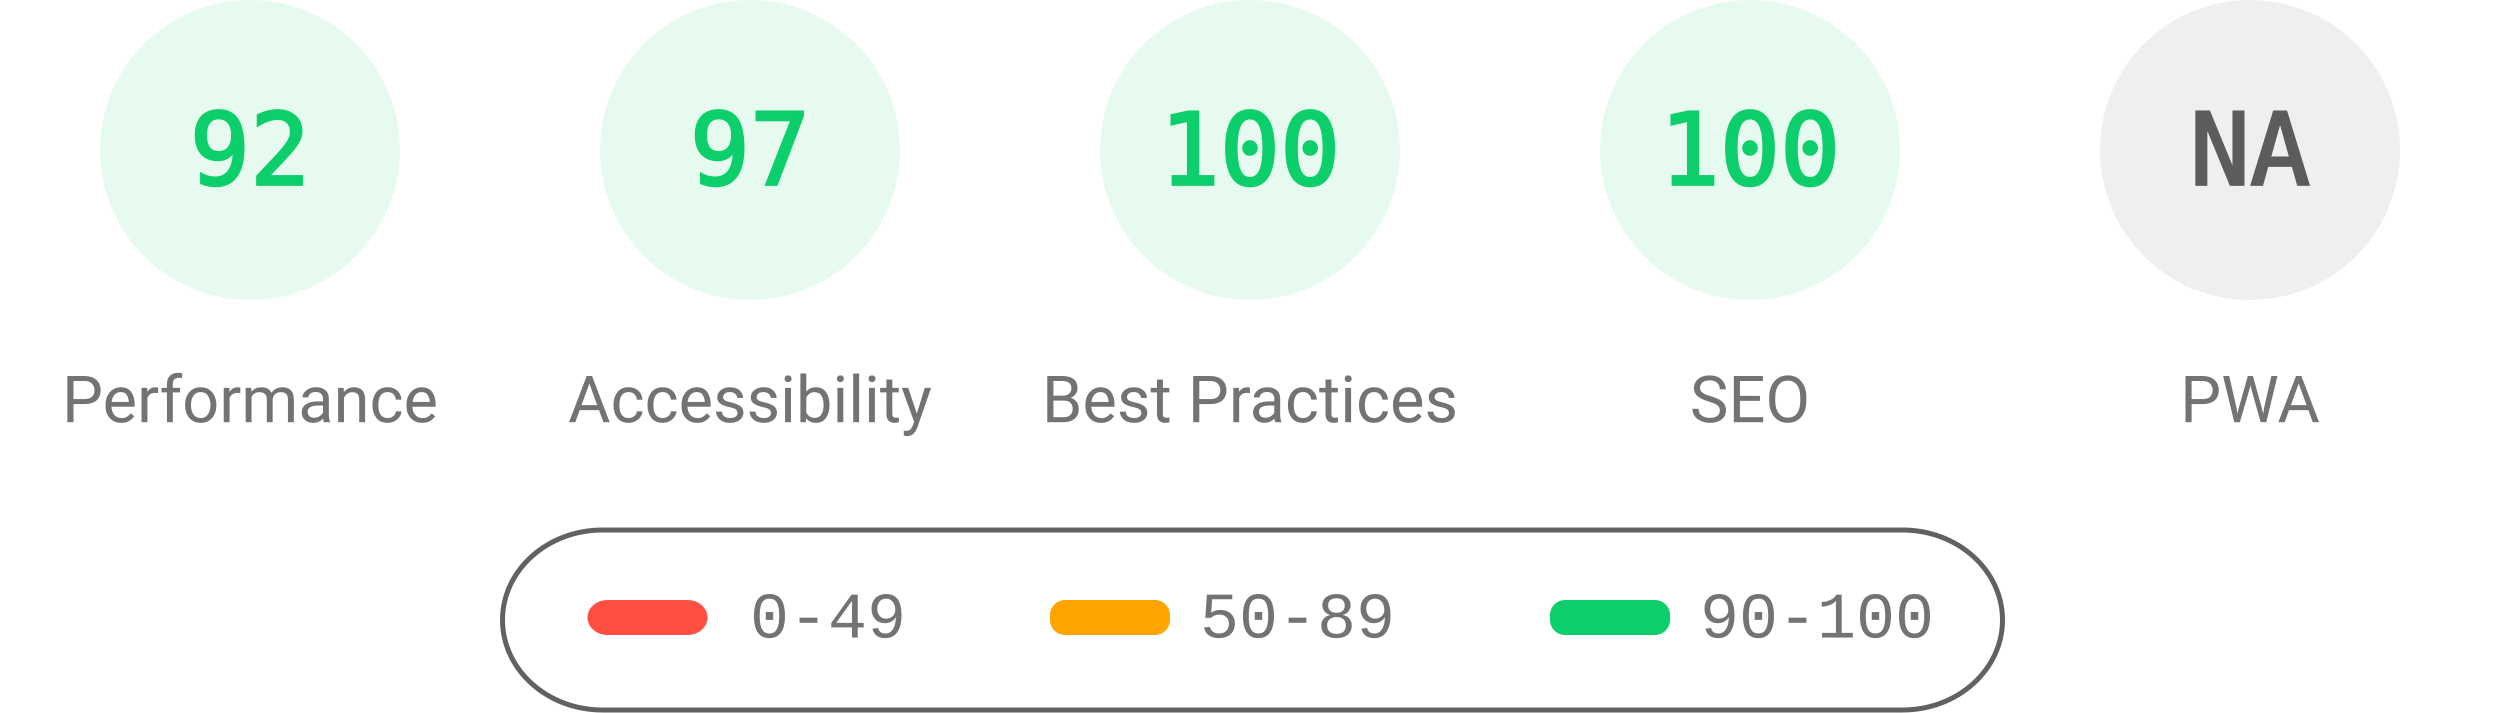
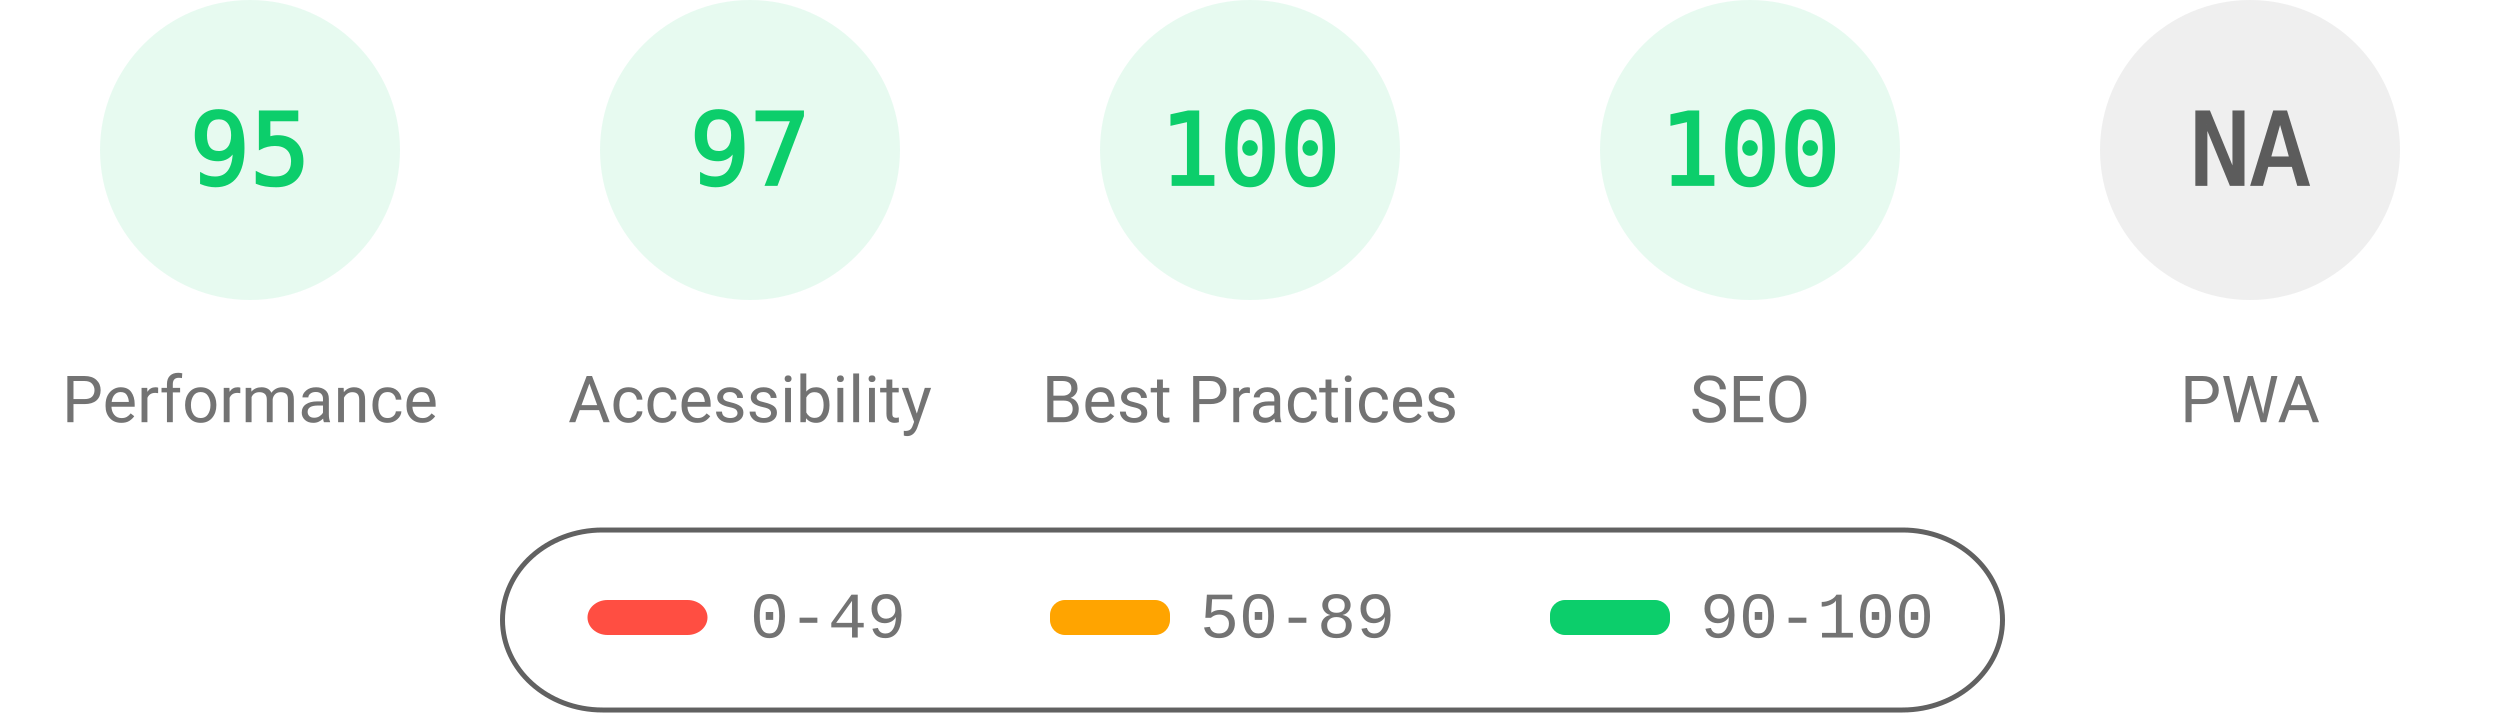
<svg xmlns="http://www.w3.org/2000/svg" fill="none" width="1000" height="285">
  <style>.gauge-base{opacity:.1}.gauge-arc{fill:none;animation-delay:250ms;stroke-linecap:round;transform:rotate(-90deg);transform-origin:100px 60px;animation:load-gauge 1s ease forwards}.guage-text{font-size:40px;font-family:monospace;text-align:center}.guage-red{color:#ff4e42;fill:#ff4e42;stroke:#ff4e42}.guage-orange{color:#ffa400;fill:#ffa400;stroke:#ffa400}.guage-green{color:#0cce6b;fill:#0cce6b;stroke:#0cce6b}.guage-undefined{color:#5c5c5c;fill:#5c5c5c;stroke:#5c5c5c}.guage-title{color:#737373;fill:#737373;stroke:none;font-size:26px;line-height:26px;font-family:Roboto,Halvetica,Arial,sans-serif}@keyframes load-gauge{from{stroke-dasharray:0 352.858}}</style>
  <svg class="guage-div guage-perf guage-green" viewBox="0 0 200 200" width="200" height="200">
    <circle class="gauge-base" r="56" cx="100" cy="60" stroke-width="8" />
-     <circle class="gauge-arc guage-arc-1" r="56" cx="100" cy="60" stroke-width="8" style="stroke-dasharray:323.709,351.858" />
-     <text class="guage-text" x="100" y="60" alignment-baseline="central" dominant-baseline="central" text-anchor="middle">92</text>
+     <circle class="gauge-arc guage-arc-1" r="56" cx="100" cy="60" stroke-width="8" style="stroke-dasharray:334.265,351.858" />
+     <text class="guage-text" x="100" y="60" alignment-baseline="central" dominant-baseline="central" text-anchor="middle">95</text>
    <text class="guage-title" x="100" y="160" alignment-baseline="central" dominant-baseline="central" text-anchor="middle">Performance</text>
  </svg>
  <svg class="guage-div guage-acc guage-green" viewBox="0 0 200 200" width="200" height="200" x="200">
    <circle class="gauge-base" r="56" cx="100" cy="60" stroke-width="8" />
    <circle class="gauge-arc guage-arc-2" r="56" cx="100" cy="60" stroke-width="8" style="stroke-dasharray:341.302,351.858" />
    <text class="guage-text" x="100" y="60" alignment-baseline="central" dominant-baseline="central" text-anchor="middle">97</text>
    <text class="guage-title" x="100" y="160" alignment-baseline="central" dominant-baseline="central" text-anchor="middle">Accessibility</text>
  </svg>
  <svg class="guage-div guage-best guage-green" viewBox="0 0 200 200" width="200" height="200" x="400">
    <circle class="gauge-base" r="56" cx="100" cy="60" stroke-width="8" />
    <circle class="gauge-arc guage-arc-3" r="56" cx="100" cy="60" stroke-width="8" style="stroke-dasharray:351.858,351.858" />
    <text class="guage-text" x="100" y="60" alignment-baseline="central" dominant-baseline="central" text-anchor="middle">100</text>
    <text class="guage-title" x="100" y="160" alignment-baseline="central" dominant-baseline="central" text-anchor="middle">Best Practices</text>
  </svg>
  <svg class="guage-div guage-seo guage-green" viewBox="0 0 200 200" width="200" height="200" x="600">
    <circle class="gauge-base" r="56" cx="100" cy="60" stroke-width="8" />
    <circle class="gauge-arc guage-arc-4" r="56" cx="100" cy="60" stroke-width="8" style="stroke-dasharray:351.858,351.858" />
    <text class="guage-text" x="100" y="60" alignment-baseline="central" dominant-baseline="central" text-anchor="middle">100</text>
    <text class="guage-title" x="100" y="160" alignment-baseline="central" dominant-baseline="central" text-anchor="middle">SEO</text>
  </svg>
  <svg class="guage-div guage-pwa guage-undefined" viewBox="0 0 200 200" width="200" height="200" x="800">
    <circle class="gauge-base" r="56" cx="100" cy="60" stroke-width="8" />
    <circle class="gauge-arc guage-arc-4" r="56" cx="100" cy="60" stroke-width="8" style="stroke-dasharray:351.858,351.858" />
    <text class="guage-text" x="100" y="60" alignment-baseline="central" dominant-baseline="central" text-anchor="middle">NA</text>
    <text class="guage-title" x="100" y="160" alignment-baseline="central" dominant-baseline="central" text-anchor="middle">PWA</text>
  </svg>
  <svg width="604" height="76" x="200" y="210">
    <path fill="none" id="canvas_background" d="M-1-1h604v80H-1z" />
    <rect fill-opacity="0" stroke="#616161" stroke-width="2" rx="40" id="svg_2" height="72" width="600" y="2" x="1" fill="#000" />
    <rect stroke="#000" rx="8" id="svg_3" height="14" width="48" y="30" x="35" stroke-opacity="null" stroke-width="0" fill="#ff4e42" />
    <rect stroke="#000" rx="6" id="svg_4" height="14" width="48" y="30" x="220" stroke-opacity="null" stroke-width="0" fill="#ffa400" />
    <rect stroke="#000" rx="6" id="svg_5" height="14" width="48" y="30" x="420" stroke-opacity="null" stroke-width="0" fill="#0cce6b" />
    <text xml:space="preserve" text-anchor="start" font-family="'Courier New', Courier, monospace" font-size="26" id="svg_6" y="45" x="100" stroke-opacity="null" stroke-width="0" stroke="#000" fill="#737373">0-49</text>
    <text xml:space="preserve" text-anchor="start" font-family="'Courier New', Courier, monospace" font-size="26" id="svg_7" y="45" x="280" stroke-opacity="null" stroke-width="0" stroke="#000" fill="#737373">50-89</text>
    <text xml:space="preserve" text-anchor="start" font-family="'Courier New', Courier, monospace" font-size="26" id="svg_8" y="45" x="480" stroke-opacity="null" stroke-width="0" stroke="#000" fill="#737373">90-100</text>
  </svg>
</svg>
